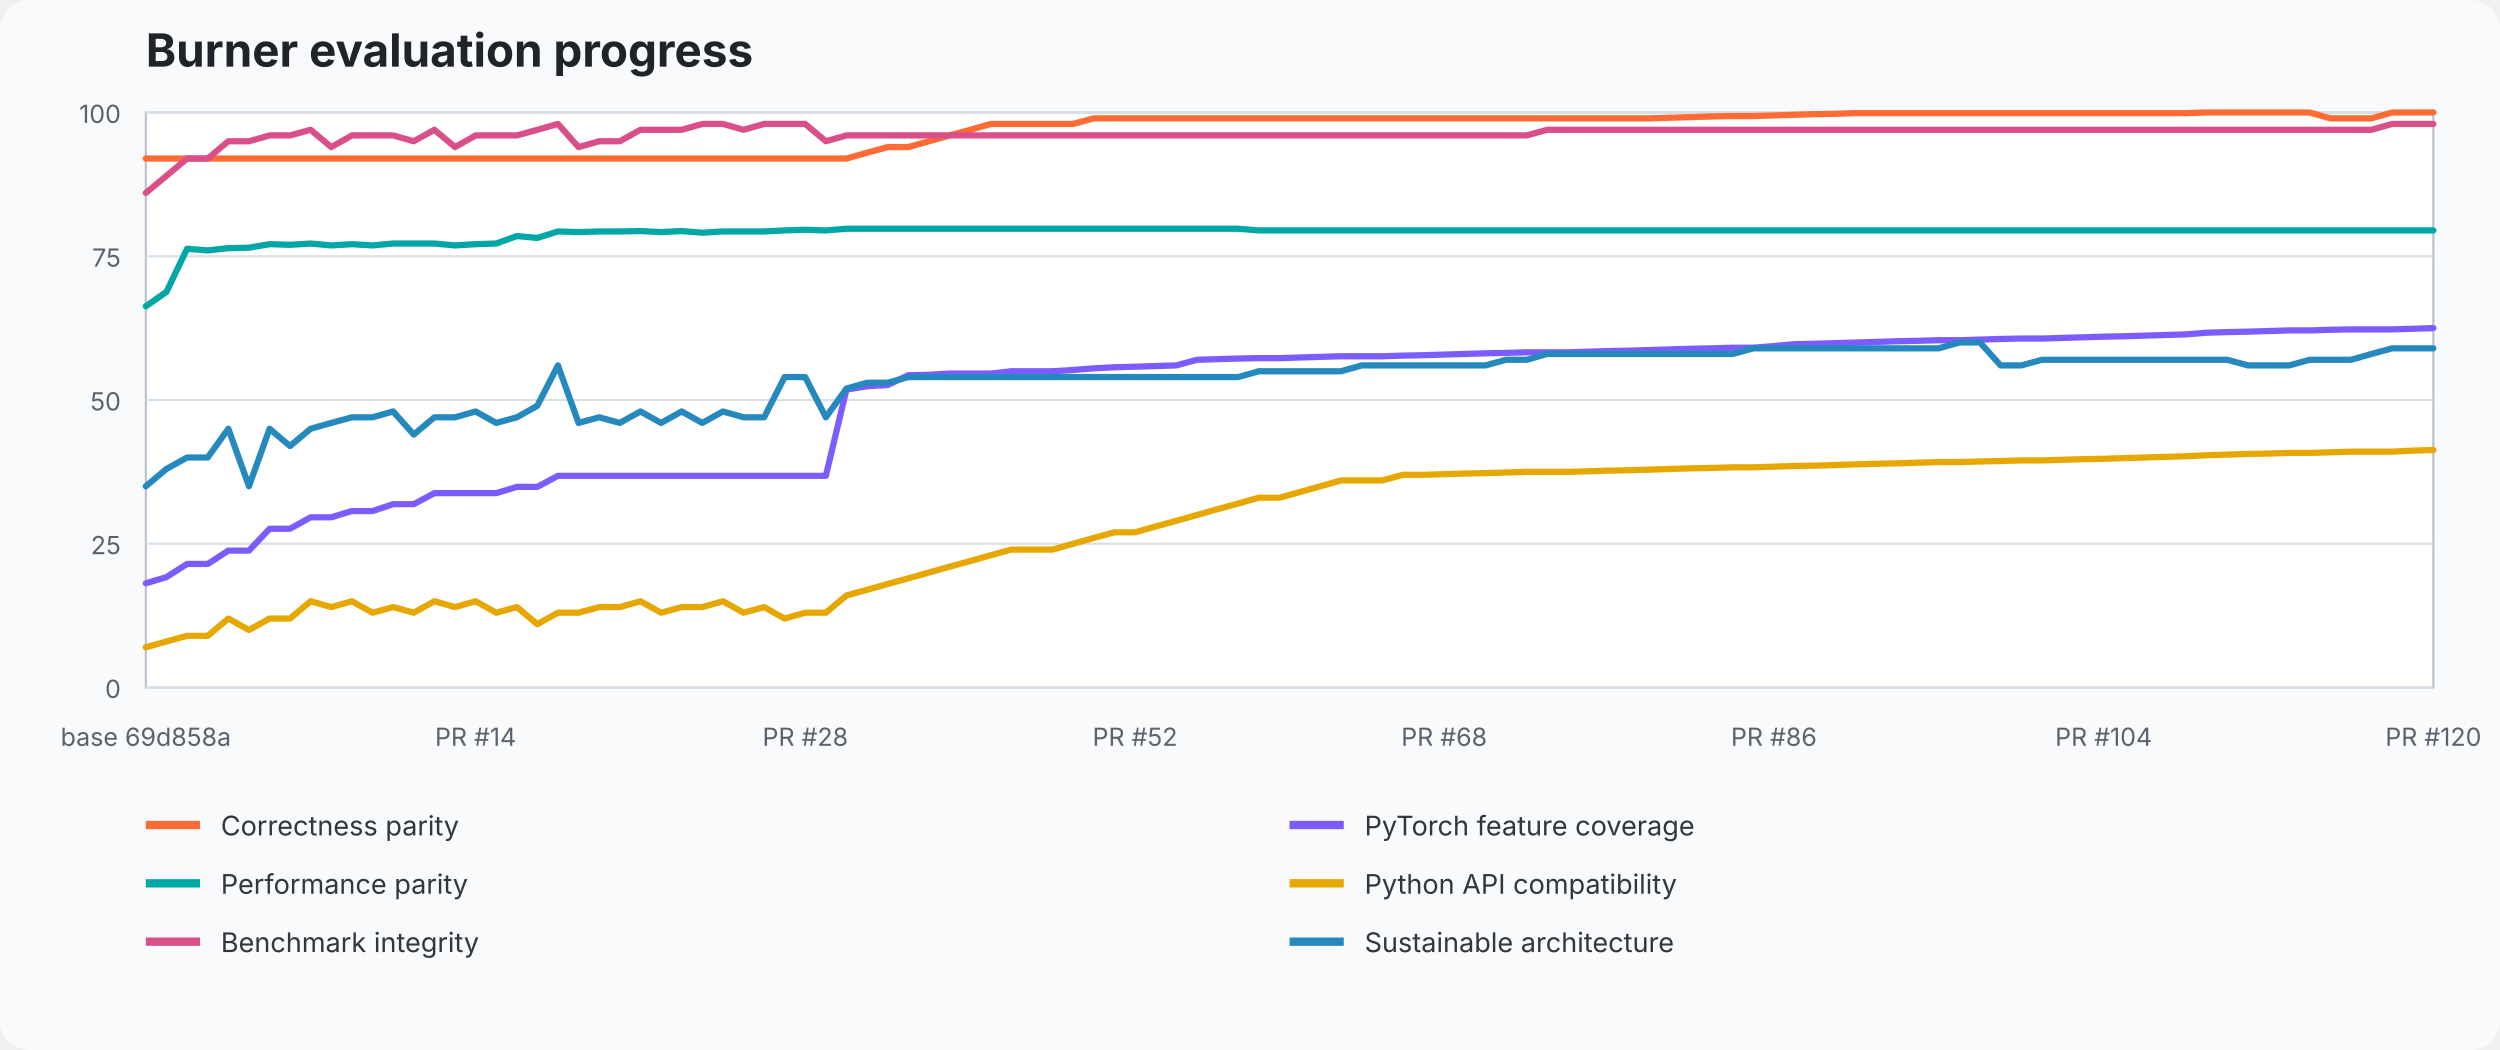
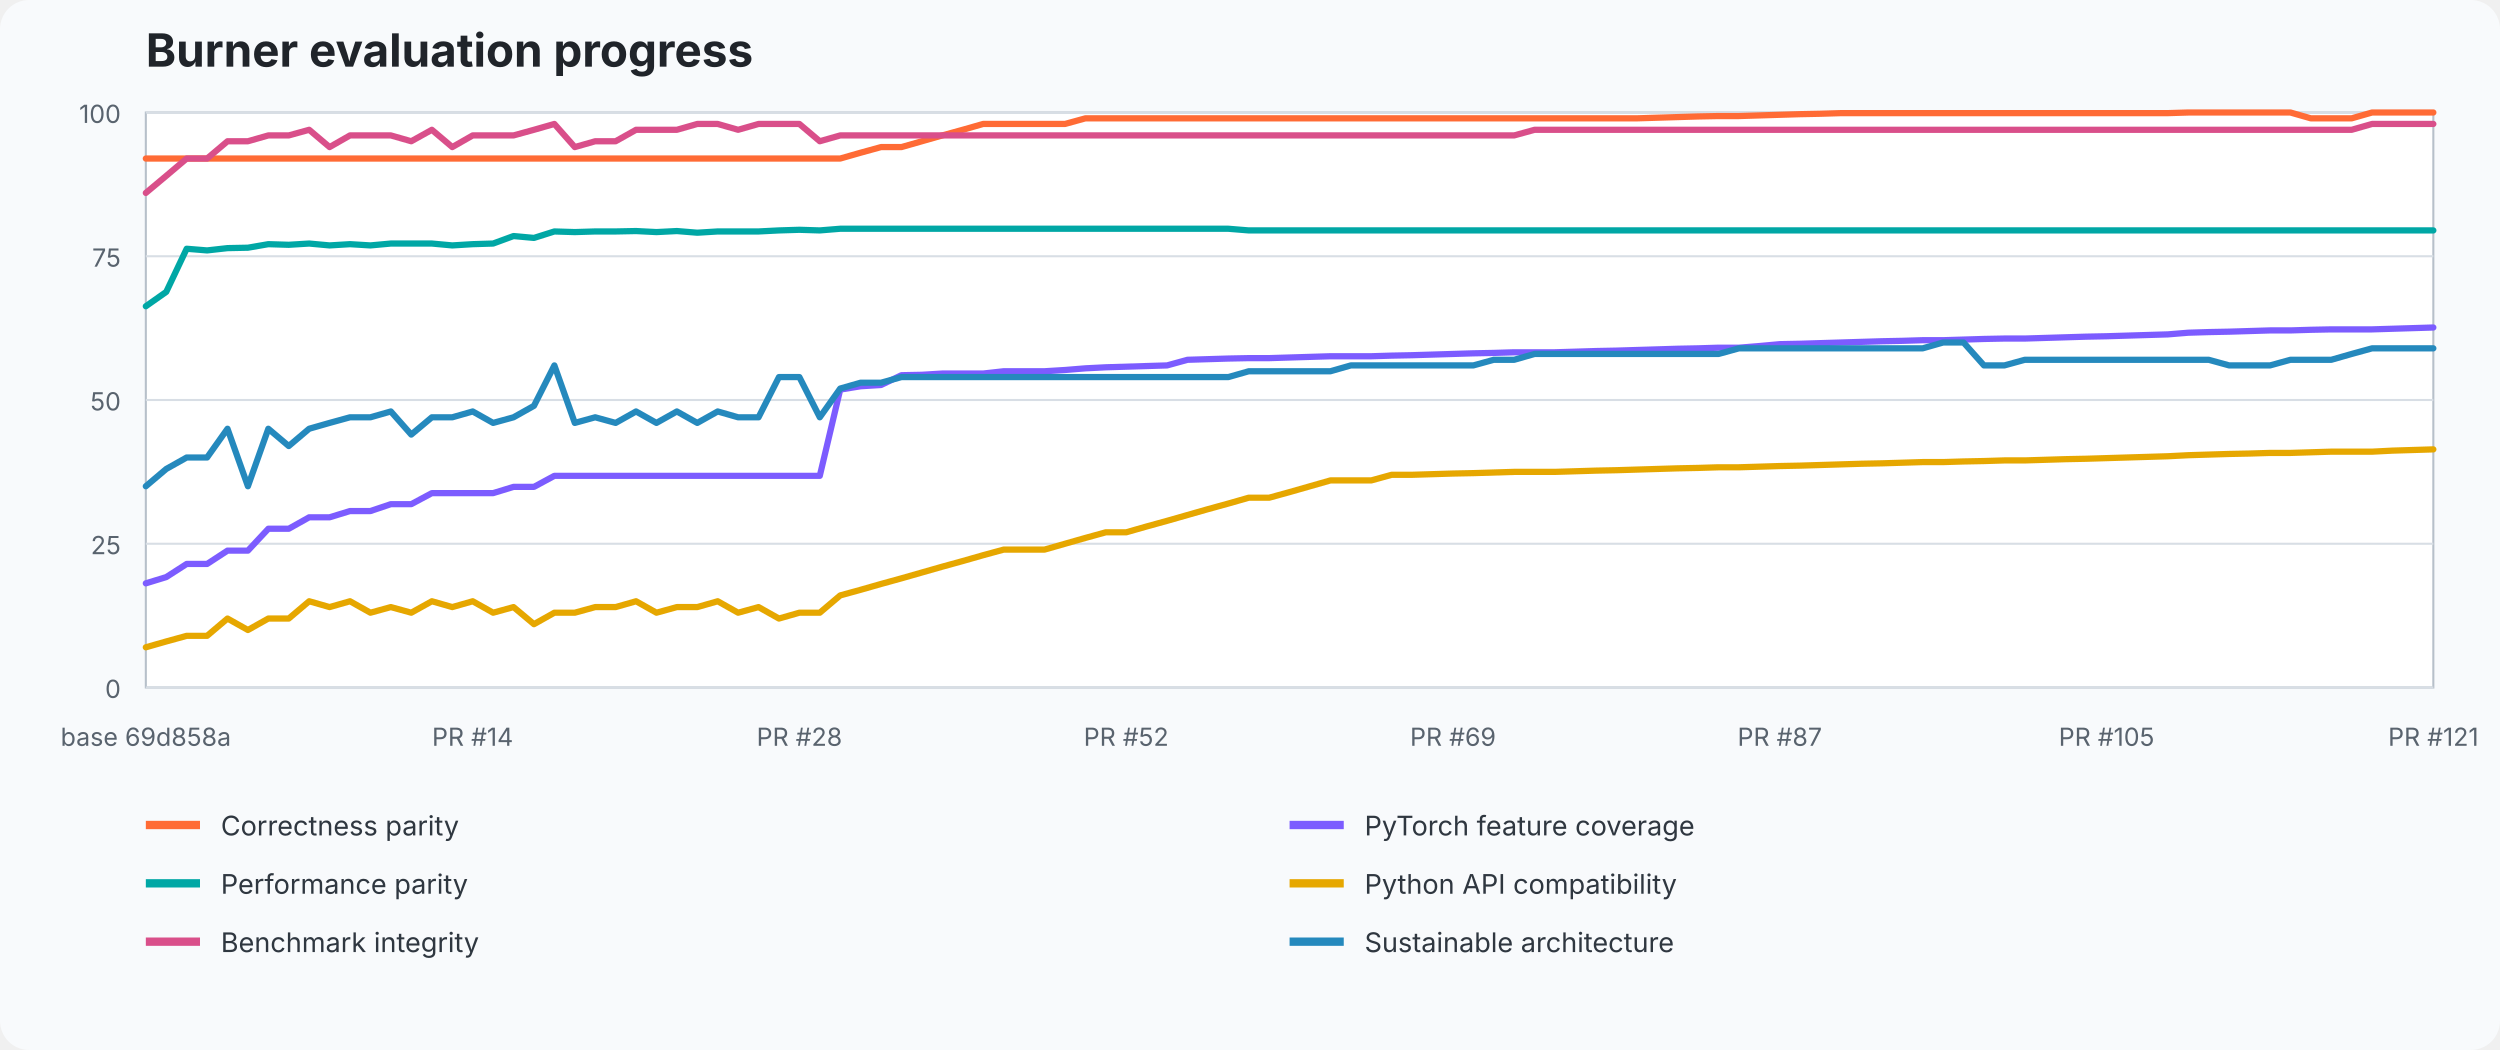
<svg xmlns="http://www.w3.org/2000/svg" width="1200" height="504" viewBox="0 0 1200 504" role="img" aria-labelledby="title desc">
  <style>text{font-family:ui-sans-serif,system-ui,-apple-system,BlinkMacSystemFont,"Segoe UI",sans-serif}.title{font-size:22px;font-weight:700;fill:#20242a}.axis{font-size:12px;fill:#59636e}.legend{font-size:13px;fill:#2f3740}.grid{stroke:#d8dee5;stroke-width:1}.plot{fill:#fff;stroke:#b7c0ca}</style>
  <rect width="100%" height="100%" fill="#f8fafc" rx="14" />
  <text x="70" y="32" class="title">Burner evaluation progress</text>
  <rect x="70" y="54" width="1098" height="276" class="plot" />
  <line x1="70" y1="330" x2="1168" y2="330" class="grid" />
  <text x="58" y="335" text-anchor="end" class="axis">0</text>
  <line x1="70" y1="261" x2="1168" y2="261" class="grid" />
  <text x="58" y="266" text-anchor="end" class="axis">25</text>
  <line x1="70" y1="192" x2="1168" y2="192" class="grid" />
  <text x="58" y="197" text-anchor="end" class="axis">50</text>
  <line x1="70" y1="123" x2="1168" y2="123" class="grid" />
  <text x="58" y="128" text-anchor="end" class="axis">75</text>
  <line x1="70" y1="54" x2="1168" y2="54" class="grid" />
  <text x="58" y="59" text-anchor="end" class="axis">100</text>
-   <polyline points="70.0,76.1 79.9,76.1 89.8,76.1 99.7,76.1 109.6,76.1 119.5,76.1 129.4,76.1 139.2,76.1 149.1,76.1 159.0,76.1 168.9,76.1 178.8,76.1 188.7,76.1 198.6,76.1 208.5,76.1 218.4,76.1 228.3,76.1 238.2,76.1 248.1,76.1 257.9,76.1 267.8,76.1 277.7,76.1 287.6,76.1 297.5,76.1 307.4,76.1 317.3,76.1 327.2,76.1 337.1,76.1 347.0,76.1 356.9,76.1 366.8,76.1 376.6,76.1 386.5,76.1 396.4,76.1 406.3,76.1 416.2,73.3 426.1,70.6 436.0,70.6 445.9,67.8 455.8,65.0 465.7,62.3 475.6,59.5 485.5,59.5 495.4,59.5 505.2,59.5 515.1,59.5 525.0,56.8 534.9,56.8 544.8,56.8 554.7,56.8 564.6,56.8 574.5,56.8 584.4,56.8 594.3,56.8 604.2,56.8 614.1,56.8 623.9,56.8 633.8,56.8 643.7,56.8 653.6,56.8 663.5,56.8 673.4,56.8 683.3,56.8 693.2,56.8 703.1,56.8 713.0,56.8 722.9,56.8 732.8,56.8 742.6,56.8 752.5,56.8 762.4,56.8 772.3,56.8 782.2,56.8 792.1,56.8 802.0,56.5 811.9,56.2 821.8,55.9 831.7,55.7 841.6,55.7 851.5,55.4 861.4,55.1 871.2,54.8 881.1,54.6 891.0,54.3 900.9,54.3 910.8,54.3 920.7,54.3 930.6,54.3 940.5,54.3 950.4,54.3 960.3,54.3 970.2,54.3 980.1,54.3 989.9,54.3 999.8,54.3 1009.7,54.3 1019.6,54.3 1029.5,54.3 1039.4,54.3 1049.3,54.3 1059.2,54.0 1069.1,54.0 1079.0,54.0 1088.9,54.0 1098.8,54.0 1108.6,54.0 1118.5,56.8 1128.4,56.8 1138.3,56.8 1148.2,54.0 1158.1,54.0 1168.0,54.0" fill="none" stroke="#ff6b35" stroke-width="3" stroke-linejoin="round" stroke-linecap="round" />
-   <polyline points="70.0,280.0 79.9,277.0 89.8,270.7 99.7,270.7 109.6,264.3 119.5,264.3 129.4,253.8 139.2,253.8 149.1,248.3 159.0,248.3 168.9,245.3 178.8,245.3 188.7,242.0 198.6,242.0 208.5,236.7 218.4,236.7 228.3,236.7 238.2,236.7 248.1,233.7 257.9,233.7 267.8,228.4 277.7,228.4 287.6,228.4 297.5,228.4 307.4,228.4 317.3,228.4 327.2,228.4 337.1,228.4 347.0,228.4 356.9,228.4 366.8,228.4 376.6,228.4 386.5,228.4 396.4,228.4 406.3,187.0 416.2,185.4 426.1,184.8 436.0,180.1 445.9,179.9 455.8,179.3 465.7,179.3 475.6,179.3 485.5,178.2 495.4,178.2 505.2,178.2 515.1,177.6 525.0,176.8 534.9,176.3 544.8,176.0 554.7,175.7 564.6,175.4 574.5,172.7 584.4,172.4 594.3,172.1 604.2,171.9 614.1,171.9 623.9,171.6 633.8,171.3 643.7,171.0 653.6,171.0 663.5,171.0 673.4,170.7 683.3,170.5 693.2,170.2 703.1,169.9 713.0,169.6 722.9,169.4 732.8,169.1 742.6,169.1 752.5,169.1 762.4,168.8 772.3,168.5 782.2,168.3 792.1,168.0 802.0,167.7 811.9,167.4 821.8,167.2 831.7,166.9 841.6,166.9 851.5,166.1 861.4,165.2 871.2,165.0 881.1,164.7 891.0,164.4 900.9,164.1 910.8,163.8 920.7,163.6 930.6,163.3 940.5,163.3 950.4,163.0 960.3,162.7 970.2,162.5 980.1,162.5 989.9,162.2 999.8,161.9 1009.7,161.6 1019.6,161.4 1029.5,161.1 1039.4,160.8 1049.3,160.5 1059.2,159.7 1069.1,159.4 1079.0,159.2 1088.9,158.9 1098.8,158.6 1108.6,158.6 1118.5,158.3 1128.4,158.1 1138.3,158.1 1148.2,158.1 1158.1,157.8 1168.0,157.5" fill="none" stroke="#7c5cff" stroke-width="3" stroke-linejoin="round" stroke-linecap="round" />
-   <polyline points="70.0,147.0 79.9,140.1 89.8,119.4 99.7,120.2 109.6,119.1 119.5,118.9 129.4,117.2 139.2,117.5 149.1,116.9 159.0,117.8 168.9,117.2 178.8,117.8 188.7,116.9 198.6,116.9 208.5,116.9 218.4,117.8 228.3,117.2 238.2,116.9 248.1,113.3 257.9,114.2 267.8,111.1 277.7,111.4 287.6,111.1 297.5,111.1 307.4,110.9 317.3,111.4 327.2,110.9 337.1,111.7 347.0,111.1 356.9,111.1 366.8,111.1 376.6,110.6 386.5,110.3 396.4,110.6 406.3,109.8 416.2,109.8 426.1,109.8 436.0,109.8 445.9,109.8 455.8,109.8 465.7,109.8 475.6,109.8 485.5,109.8 495.4,109.8 505.2,109.8 515.1,109.8 525.0,109.8 534.9,109.8 544.8,109.8 554.7,109.8 564.6,109.8 574.5,109.8 584.4,109.8 594.3,109.8 604.2,110.6 614.1,110.6 623.9,110.6 633.8,110.6 643.7,110.6 653.6,110.6 663.5,110.6 673.4,110.6 683.3,110.6 693.2,110.6 703.1,110.6 713.0,110.6 722.9,110.6 732.8,110.6 742.6,110.6 752.5,110.6 762.4,110.6 772.3,110.6 782.2,110.6 792.1,110.6 802.0,110.6 811.9,110.6 821.8,110.6 831.7,110.6 841.6,110.6 851.5,110.6 861.4,110.6 871.2,110.6 881.1,110.6 891.0,110.6 900.9,110.6 910.8,110.6 920.7,110.6 930.6,110.6 940.5,110.6 950.4,110.6 960.3,110.6 970.2,110.6 980.1,110.6 989.9,110.6 999.8,110.6 1009.7,110.6 1019.6,110.6 1029.5,110.6 1039.4,110.6 1049.3,110.6 1059.2,110.6 1069.1,110.6 1079.0,110.6 1088.9,110.6 1098.8,110.6 1108.6,110.6 1118.5,110.6 1128.4,110.6 1138.3,110.6 1148.2,110.6 1158.1,110.6 1168.0,110.6" fill="none" stroke="#00a7a5" stroke-width="3" stroke-linejoin="round" stroke-linecap="round" />
-   <polyline points="70.0,310.7 79.9,307.9 89.8,305.2 99.7,305.2 109.6,296.9 119.5,302.4 129.4,296.9 139.2,296.9 149.1,288.6 159.0,291.4 168.9,288.6 178.8,294.1 188.7,291.4 198.6,294.1 208.5,288.6 218.4,291.4 228.3,288.6 238.2,294.1 248.1,291.4 257.9,299.6 267.8,294.1 277.7,294.1 287.6,291.4 297.5,291.4 307.4,288.6 317.3,294.1 327.2,291.4 337.1,291.4 347.0,288.6 356.9,294.1 366.8,291.4 376.6,296.9 386.5,294.1 396.4,294.1 406.3,285.8 416.2,283.1 426.1,280.3 436.0,277.6 445.9,274.8 455.8,272.0 465.7,269.3 475.6,266.5 485.5,263.8 495.4,263.8 505.2,263.8 515.1,261.0 525.0,258.2 534.9,255.5 544.8,255.5 554.7,252.7 564.6,250.0 574.5,247.2 584.4,244.4 594.3,241.7 604.2,238.9 614.1,238.9 623.9,236.2 633.8,233.4 643.7,230.6 653.6,230.6 663.5,230.6 673.4,227.9 683.3,227.9 693.2,227.6 703.1,227.3 713.0,227.1 722.9,226.8 732.8,226.5 742.6,226.5 752.5,226.5 762.4,226.2 772.3,225.9 782.2,225.7 792.1,225.4 802.0,225.1 811.9,224.8 821.8,224.6 831.7,224.3 841.6,224.3 851.5,224.0 861.4,223.7 871.2,223.5 881.1,223.2 891.0,222.9 900.9,222.6 910.8,222.4 920.7,222.1 930.6,221.8 940.5,221.8 950.4,221.5 960.3,221.3 970.2,221.0 980.1,221.0 989.9,220.7 999.8,220.4 1009.7,220.2 1019.6,219.9 1029.5,219.6 1039.4,219.3 1049.3,219.0 1059.2,218.5 1069.1,218.2 1079.0,217.9 1088.9,217.7 1098.8,217.4 1108.6,217.4 1118.5,217.1 1128.4,216.8 1138.3,216.8 1148.2,216.8 1158.1,216.3 1168.0,216.0" fill="none" stroke="#e6a700" stroke-width="3" stroke-linejoin="round" stroke-linecap="round" />
-   <polyline points="70.0,92.6 79.9,84.4 89.8,76.1 99.7,76.1 109.6,67.8 119.5,67.8 129.4,65.0 139.2,65.0 149.1,62.3 159.0,70.6 168.9,65.0 178.8,65.0 188.7,65.0 198.6,67.8 208.5,62.3 218.4,70.6 228.3,65.0 238.2,65.0 248.1,65.0 257.9,62.3 267.8,59.5 277.7,70.6 287.6,67.8 297.5,67.8 307.4,62.3 317.3,62.3 327.2,62.3 337.1,59.5 347.0,59.5 356.9,62.3 366.8,59.5 376.6,59.5 386.5,59.5 396.4,67.8 406.3,65.0 416.2,65.0 426.1,65.0 436.0,65.0 445.9,65.0 455.8,65.0 465.7,65.0 475.6,65.0 485.5,65.0 495.4,65.0 505.2,65.0 515.1,65.0 525.0,65.0 534.9,65.0 544.8,65.0 554.7,65.0 564.6,65.0 574.5,65.0 584.4,65.0 594.3,65.0 604.2,65.0 614.1,65.0 623.9,65.0 633.8,65.0 643.7,65.0 653.6,65.0 663.5,65.0 673.4,65.0 683.3,65.0 693.2,65.0 703.1,65.0 713.0,65.0 722.9,65.0 732.8,65.0 742.6,62.3 752.5,62.3 762.4,62.3 772.3,62.3 782.2,62.3 792.1,62.3 802.0,62.3 811.9,62.3 821.8,62.3 831.7,62.3 841.6,62.3 851.5,62.3 861.4,62.3 871.2,62.3 881.1,62.3 891.0,62.3 900.9,62.3 910.8,62.3 920.7,62.3 930.6,62.3 940.5,62.3 950.4,62.3 960.3,62.3 970.2,62.3 980.1,62.3 989.9,62.3 999.8,62.3 1009.7,62.3 1019.6,62.3 1029.5,62.3 1039.4,62.3 1049.3,62.3 1059.2,62.3 1069.1,62.3 1079.0,62.3 1088.9,62.3 1098.8,62.3 1108.6,62.3 1118.5,62.3 1128.4,62.3 1138.3,62.3 1148.2,59.5 1158.1,59.5 1168.0,59.5" fill="none" stroke="#d94f8a" stroke-width="3" stroke-linejoin="round" stroke-linecap="round" />
-   <polyline points="70.0,233.4 79.9,225.1 89.8,219.6 99.7,219.6 109.6,205.8 119.5,233.4 129.4,205.8 139.2,214.1 149.1,205.8 159.0,203.0 168.9,200.3 178.8,200.3 188.7,197.5 198.6,208.6 208.5,200.3 218.4,200.3 228.3,197.5 238.2,203.0 248.1,200.3 257.9,194.8 267.8,175.4 277.7,203.0 287.6,200.3 297.5,203.0 307.4,197.5 317.3,203.0 327.2,197.5 337.1,203.0 347.0,197.5 356.9,200.3 366.8,200.3 376.6,181.0 386.5,181.0 396.4,200.3 406.3,186.5 416.2,183.7 426.1,183.7 436.0,181.0 445.9,181.0 455.8,181.0 465.7,181.0 475.6,181.0 485.5,181.0 495.4,181.0 505.2,181.0 515.1,181.0 525.0,181.0 534.9,181.0 544.8,181.0 554.7,181.0 564.6,181.0 574.5,181.0 584.4,181.0 594.3,181.0 604.2,178.2 614.1,178.2 623.9,178.2 633.8,178.2 643.7,178.2 653.6,175.4 663.5,175.4 673.4,175.4 683.3,175.4 693.2,175.4 703.1,175.4 713.0,175.4 722.9,172.7 732.8,172.7 742.6,169.9 752.5,169.9 762.4,169.9 772.3,169.9 782.2,169.9 792.1,169.9 802.0,169.9 811.9,169.9 821.8,169.9 831.7,169.9 841.6,167.2 851.5,167.2 861.4,167.2 871.2,167.2 881.1,167.2 891.0,167.2 900.9,167.2 910.8,167.2 920.7,167.2 930.6,167.2 940.5,164.4 950.4,164.4 960.3,175.4 970.2,175.4 980.1,172.7 989.9,172.7 999.8,172.7 1009.7,172.7 1019.6,172.7 1029.5,172.7 1039.4,172.7 1049.3,172.7 1059.2,172.7 1069.1,172.7 1079.0,175.4 1088.9,175.4 1098.8,175.4 1108.6,172.7 1118.5,172.7 1128.4,172.7 1138.3,169.9 1148.2,167.2 1158.1,167.2 1168.0,167.2" fill="none" stroke="#2589bd" stroke-width="3" stroke-linejoin="round" stroke-linecap="round" />
+   <polyline points="70.0,76.1 79.8,76.1 89.6,76.1 99.4,76.1 109.2,76.1 119.0,76.1 128.8,76.1 138.6,76.1 148.4,76.1 158.2,76.1 168.0,76.1 177.8,76.1 187.6,76.1 197.4,76.1 207.3,76.1 217.1,76.1 226.9,76.1 236.7,76.1 246.5,76.1 256.3,76.1 266.1,76.1 275.9,76.1 285.7,76.1 295.5,76.1 305.3,76.1 315.1,76.1 324.9,76.1 334.7,76.1 344.5,76.1 354.3,76.1 364.1,76.1 373.9,76.1 383.7,76.1 393.5,76.1 403.3,76.1 413.1,73.3 422.9,70.6 432.7,70.6 442.5,67.8 452.3,65.0 462.1,62.3 471.9,59.5 481.8,59.5 491.6,59.5 501.4,59.5 511.2,59.5 521.0,56.8 530.8,56.8 540.6,56.8 550.4,56.8 560.2,56.8 570.0,56.8 579.8,56.8 589.6,56.8 599.4,56.8 609.2,56.8 619.0,56.8 628.8,56.8 638.6,56.8 648.4,56.8 658.2,56.8 668.0,56.8 677.8,56.8 687.6,56.8 697.4,56.8 707.2,56.8 717.0,56.8 726.8,56.8 736.6,56.8 746.4,56.8 756.3,56.8 766.1,56.8 775.9,56.8 785.7,56.8 795.5,56.5 805.3,56.2 815.1,55.9 824.9,55.7 834.7,55.7 844.5,55.4 854.3,55.1 864.1,54.8 873.9,54.6 883.7,54.3 893.5,54.3 903.3,54.3 913.1,54.3 922.9,54.3 932.7,54.3 942.5,54.3 952.3,54.3 962.1,54.3 971.9,54.3 981.7,54.3 991.5,54.3 1001.3,54.3 1011.1,54.3 1020.9,54.3 1030.8,54.3 1040.6,54.3 1050.4,54.0 1060.2,54.0 1070.0,54.0 1079.8,54.0 1089.6,54.0 1099.4,54.0 1109.2,56.8 1119.0,56.8 1128.8,56.8 1138.6,54.0 1148.4,54.0 1158.2,54.0 1168.0,54.0" fill="none" stroke="#ff6b35" stroke-width="3" stroke-linejoin="round" stroke-linecap="round" />
+   <polyline points="70.0,280.0 79.8,277.0 89.6,270.7 99.4,270.7 109.2,264.3 119.0,264.3 128.8,253.8 138.6,253.8 148.4,248.3 158.2,248.3 168.0,245.3 177.8,245.3 187.6,242.0 197.4,242.0 207.3,236.7 217.1,236.7 226.9,236.7 236.7,236.7 246.5,233.7 256.3,233.7 266.1,228.4 275.9,228.4 285.7,228.4 295.5,228.4 305.3,228.4 315.1,228.4 324.9,228.4 334.7,228.4 344.5,228.4 354.3,228.4 364.1,228.4 373.9,228.4 383.7,228.4 393.5,228.4 403.3,187.0 413.1,185.4 422.9,184.8 432.7,180.1 442.5,179.9 452.3,179.3 462.1,179.3 471.9,179.3 481.8,178.2 491.6,178.2 501.4,178.2 511.2,177.6 521.0,176.8 530.8,176.3 540.6,176.0 550.4,175.7 560.2,175.4 570.0,172.7 579.8,172.4 589.6,172.1 599.4,171.9 609.2,171.9 619.0,171.6 628.8,171.3 638.6,171.0 648.4,171.0 658.2,171.0 668.0,170.7 677.8,170.5 687.6,170.2 697.4,169.9 707.2,169.6 717.0,169.4 726.8,169.1 736.6,169.1 746.4,169.1 756.3,168.8 766.1,168.5 775.9,168.3 785.7,168.0 795.5,167.7 805.3,167.4 815.1,167.2 824.9,166.9 834.7,166.9 844.5,166.1 854.3,165.2 864.1,165.0 873.9,164.7 883.7,164.4 893.5,164.1 903.3,163.8 913.1,163.6 922.9,163.3 932.7,163.3 942.5,163.0 952.3,162.7 962.1,162.5 971.9,162.5 981.7,162.2 991.5,161.9 1001.3,161.6 1011.1,161.4 1020.9,161.1 1030.8,160.8 1040.6,160.5 1050.4,159.7 1060.2,159.4 1070.0,159.2 1079.8,158.9 1089.6,158.6 1099.4,158.6 1109.2,158.3 1119.0,158.1 1128.8,158.1 1138.6,158.1 1148.4,157.8 1158.2,157.5 1168.0,157.2" fill="none" stroke="#7c5cff" stroke-width="3" stroke-linejoin="round" stroke-linecap="round" />
+   <polyline points="70.0,147.0 79.8,140.1 89.6,119.4 99.4,120.2 109.2,119.1 119.0,118.9 128.8,117.2 138.6,117.5 148.4,116.9 158.2,117.8 168.0,117.2 177.8,117.8 187.6,116.9 197.4,116.9 207.3,116.9 217.1,117.8 226.9,117.2 236.7,116.9 246.5,113.3 256.3,114.2 266.1,111.1 275.9,111.4 285.7,111.1 295.5,111.1 305.3,110.9 315.1,111.4 324.9,110.9 334.7,111.7 344.5,111.1 354.3,111.1 364.1,111.1 373.9,110.6 383.7,110.3 393.5,110.6 403.3,109.8 413.1,109.8 422.9,109.8 432.7,109.8 442.5,109.8 452.3,109.8 462.1,109.8 471.9,109.8 481.8,109.8 491.6,109.8 501.4,109.8 511.2,109.8 521.0,109.8 530.8,109.8 540.6,109.8 550.4,109.8 560.2,109.8 570.0,109.8 579.8,109.8 589.6,109.8 599.4,110.6 609.2,110.6 619.0,110.6 628.8,110.6 638.6,110.6 648.4,110.6 658.2,110.6 668.0,110.6 677.8,110.6 687.6,110.6 697.4,110.6 707.2,110.6 717.0,110.6 726.8,110.6 736.6,110.6 746.4,110.6 756.3,110.6 766.1,110.6 775.9,110.6 785.7,110.6 795.5,110.6 805.3,110.6 815.1,110.6 824.9,110.6 834.7,110.6 844.5,110.6 854.3,110.6 864.1,110.6 873.9,110.6 883.7,110.6 893.5,110.6 903.3,110.6 913.1,110.6 922.9,110.6 932.7,110.6 942.5,110.6 952.3,110.6 962.1,110.6 971.9,110.6 981.7,110.6 991.5,110.6 1001.3,110.6 1011.1,110.6 1020.9,110.6 1030.8,110.6 1040.6,110.6 1050.4,110.6 1060.2,110.6 1070.0,110.6 1079.8,110.6 1089.6,110.6 1099.4,110.6 1109.2,110.6 1119.0,110.6 1128.8,110.6 1138.6,110.6 1148.4,110.6 1158.2,110.6 1168.0,110.6" fill="none" stroke="#00a7a5" stroke-width="3" stroke-linejoin="round" stroke-linecap="round" />
+   <polyline points="70.0,310.7 79.8,307.9 89.6,305.2 99.4,305.2 109.2,296.9 119.0,302.4 128.8,296.9 138.6,296.9 148.4,288.6 158.2,291.4 168.0,288.6 177.8,294.1 187.6,291.4 197.4,294.1 207.3,288.6 217.1,291.4 226.9,288.6 236.7,294.1 246.5,291.4 256.3,299.6 266.1,294.1 275.9,294.1 285.7,291.4 295.5,291.4 305.3,288.6 315.1,294.1 324.9,291.4 334.7,291.4 344.5,288.6 354.3,294.1 364.1,291.4 373.9,296.9 383.7,294.1 393.5,294.1 403.3,285.8 413.1,283.1 422.9,280.3 432.7,277.6 442.5,274.8 452.3,272.0 462.1,269.3 471.9,266.5 481.8,263.8 491.6,263.8 501.4,263.8 511.2,261.0 521.0,258.2 530.8,255.5 540.6,255.5 550.4,252.7 560.2,250.0 570.0,247.2 579.8,244.4 589.6,241.7 599.4,238.9 609.2,238.9 619.0,236.2 628.8,233.4 638.6,230.6 648.4,230.6 658.2,230.6 668.0,227.9 677.8,227.9 687.6,227.6 697.4,227.3 707.2,227.1 717.0,226.8 726.8,226.5 736.6,226.5 746.4,226.5 756.3,226.2 766.1,225.9 775.9,225.7 785.7,225.4 795.5,225.1 805.3,224.8 815.1,224.6 824.9,224.3 834.7,224.3 844.5,224.0 854.3,223.7 864.1,223.5 873.9,223.2 883.7,222.9 893.5,222.6 903.3,222.4 913.1,222.1 922.9,221.8 932.7,221.8 942.5,221.5 952.3,221.3 962.1,221.0 971.9,221.0 981.7,220.7 991.5,220.4 1001.3,220.2 1011.1,219.9 1020.9,219.6 1030.8,219.3 1040.6,219.0 1050.4,218.5 1060.2,218.2 1070.0,217.9 1079.8,217.7 1089.6,217.4 1099.4,217.4 1109.2,217.1 1119.0,216.8 1128.8,216.8 1138.6,216.8 1148.4,216.3 1158.2,216.0 1168.0,215.7" fill="none" stroke="#e6a700" stroke-width="3" stroke-linejoin="round" stroke-linecap="round" />
+   <polyline points="70.0,92.6 79.8,84.4 89.6,76.1 99.4,76.1 109.2,67.8 119.0,67.8 128.8,65.0 138.6,65.0 148.4,62.3 158.2,70.6 168.0,65.0 177.8,65.0 187.6,65.0 197.4,67.8 207.3,62.3 217.1,70.6 226.9,65.0 236.7,65.0 246.5,65.0 256.3,62.3 266.1,59.5 275.9,70.6 285.7,67.8 295.5,67.8 305.3,62.3 315.1,62.3 324.9,62.3 334.7,59.5 344.5,59.5 354.3,62.3 364.1,59.5 373.9,59.5 383.7,59.5 393.5,67.8 403.3,65.0 413.1,65.0 422.9,65.0 432.7,65.0 442.5,65.0 452.3,65.0 462.1,65.0 471.9,65.0 481.8,65.0 491.6,65.0 501.4,65.0 511.2,65.0 521.0,65.0 530.8,65.0 540.6,65.0 550.4,65.0 560.2,65.0 570.0,65.0 579.8,65.0 589.6,65.0 599.4,65.0 609.2,65.0 619.0,65.0 628.8,65.0 638.6,65.0 648.4,65.0 658.2,65.0 668.0,65.0 677.8,65.0 687.6,65.0 697.4,65.0 707.2,65.0 717.0,65.0 726.8,65.0 736.6,62.3 746.4,62.3 756.3,62.3 766.1,62.3 775.9,62.3 785.7,62.3 795.5,62.3 805.3,62.3 815.1,62.3 824.9,62.3 834.7,62.3 844.5,62.3 854.3,62.3 864.1,62.3 873.9,62.3 883.7,62.3 893.5,62.3 903.3,62.3 913.1,62.3 922.9,62.3 932.7,62.3 942.5,62.3 952.3,62.3 962.1,62.3 971.9,62.3 981.7,62.3 991.5,62.3 1001.3,62.3 1011.1,62.3 1020.9,62.3 1030.8,62.3 1040.6,62.3 1050.4,62.3 1060.2,62.3 1070.0,62.3 1079.8,62.3 1089.6,62.3 1099.4,62.3 1109.2,62.3 1119.0,62.3 1128.8,62.3 1138.6,59.5 1148.4,59.5 1158.2,59.5 1168.0,59.5" fill="none" stroke="#d94f8a" stroke-width="3" stroke-linejoin="round" stroke-linecap="round" />
+   <polyline points="70.0,233.4 79.8,225.1 89.6,219.6 99.4,219.6 109.2,205.8 119.0,233.4 128.8,205.8 138.6,214.1 148.4,205.8 158.2,203.0 168.0,200.3 177.8,200.3 187.6,197.5 197.4,208.6 207.3,200.3 217.1,200.3 226.9,197.5 236.7,203.0 246.5,200.3 256.3,194.8 266.1,175.4 275.9,203.0 285.7,200.3 295.5,203.0 305.3,197.5 315.1,203.0 324.9,197.5 334.7,203.0 344.5,197.5 354.3,200.3 364.1,200.3 373.9,181.0 383.7,181.0 393.5,200.3 403.3,186.5 413.1,183.7 422.9,183.7 432.7,181.0 442.5,181.0 452.3,181.0 462.1,181.0 471.9,181.0 481.8,181.0 491.6,181.0 501.4,181.0 511.2,181.0 521.0,181.0 530.8,181.0 540.6,181.0 550.4,181.0 560.2,181.0 570.0,181.0 579.8,181.0 589.6,181.0 599.4,178.2 609.2,178.2 619.0,178.2 628.8,178.2 638.6,178.2 648.4,175.4 658.2,175.4 668.0,175.4 677.8,175.4 687.6,175.4 697.4,175.4 707.2,175.4 717.0,172.7 726.8,172.7 736.6,169.9 746.4,169.9 756.3,169.9 766.1,169.9 775.9,169.9 785.7,169.9 795.5,169.9 805.3,169.9 815.1,169.9 824.9,169.9 834.7,167.2 844.5,167.2 854.3,167.2 864.1,167.2 873.9,167.2 883.7,167.2 893.5,167.2 903.3,167.2 913.1,167.2 922.9,167.2 932.7,164.4 942.5,164.4 952.3,175.4 962.1,175.4 971.9,172.7 981.7,172.7 991.5,172.7 1001.3,172.7 1011.1,172.7 1020.9,172.7 1030.8,172.7 1040.6,172.7 1050.4,172.7 1060.2,172.7 1070.0,175.4 1079.8,175.4 1089.6,175.4 1099.4,172.7 1109.2,172.7 1119.0,172.7 1128.8,169.9 1138.6,167.2 1148.4,167.2 1158.2,167.2 1168.0,167.2" fill="none" stroke="#2589bd" stroke-width="3" stroke-linejoin="round" stroke-linecap="round" />
  <text x="70" y="358" text-anchor="middle" class="axis">base 69d858a</text>
-   <text x="228.27" y="358" text-anchor="middle" class="axis">PR #14</text>
-   <text x="386.541" y="358" text-anchor="middle" class="axis">PR #28</text>
-   <text x="544.811" y="358" text-anchor="middle" class="axis">PR #52</text>
-   <text x="693.189" y="358" text-anchor="middle" class="axis">PR #68</text>
-   <text x="851.459" y="358" text-anchor="middle" class="axis">PR #86</text>
-   <text x="1009.73" y="358" text-anchor="middle" class="axis">PR #104</text>
-   <text x="1168" y="358" text-anchor="middle" class="axis">PR #120</text>
+   <text x="226.857" y="358" text-anchor="middle" class="axis">PR #14</text>
+   <text x="383.714" y="358" text-anchor="middle" class="axis">PR #28</text>
+   <text x="540.571" y="358" text-anchor="middle" class="axis">PR #52</text>
+   <text x="697.429" y="358" text-anchor="middle" class="axis">PR #69</text>
+   <text x="854.286" y="358" text-anchor="middle" class="axis">PR #87</text>
+   <text x="1011.143" y="358" text-anchor="middle" class="axis">PR #105</text>
+   <text x="1168" y="358" text-anchor="middle" class="axis">PR #121</text>
  <line x1="70" y1="396" x2="96" y2="396" stroke="#ff6b35" stroke-width="4" />
  <text x="106" y="401" class="legend">Correctness parity</text>
  <line x1="619" y1="396" x2="645" y2="396" stroke="#7c5cff" stroke-width="4" />
  <text x="655" y="401" class="legend">PyTorch feature coverage</text>
  <line x1="70" y1="424" x2="96" y2="424" stroke="#00a7a5" stroke-width="4" />
  <text x="106" y="429" class="legend">Performance parity</text>
  <line x1="619" y1="424" x2="645" y2="424" stroke="#e6a700" stroke-width="4" />
  <text x="655" y="429" class="legend">Python API compatibility</text>
  <line x1="70" y1="452" x2="96" y2="452" stroke="#d94f8a" stroke-width="4" />
  <text x="106" y="457" class="legend">Benchmark integrity</text>
  <line x1="619" y1="452" x2="645" y2="452" stroke="#2589bd" stroke-width="4" />
  <text x="655" y="457" class="legend">Sustainable architecture</text>
</svg>
